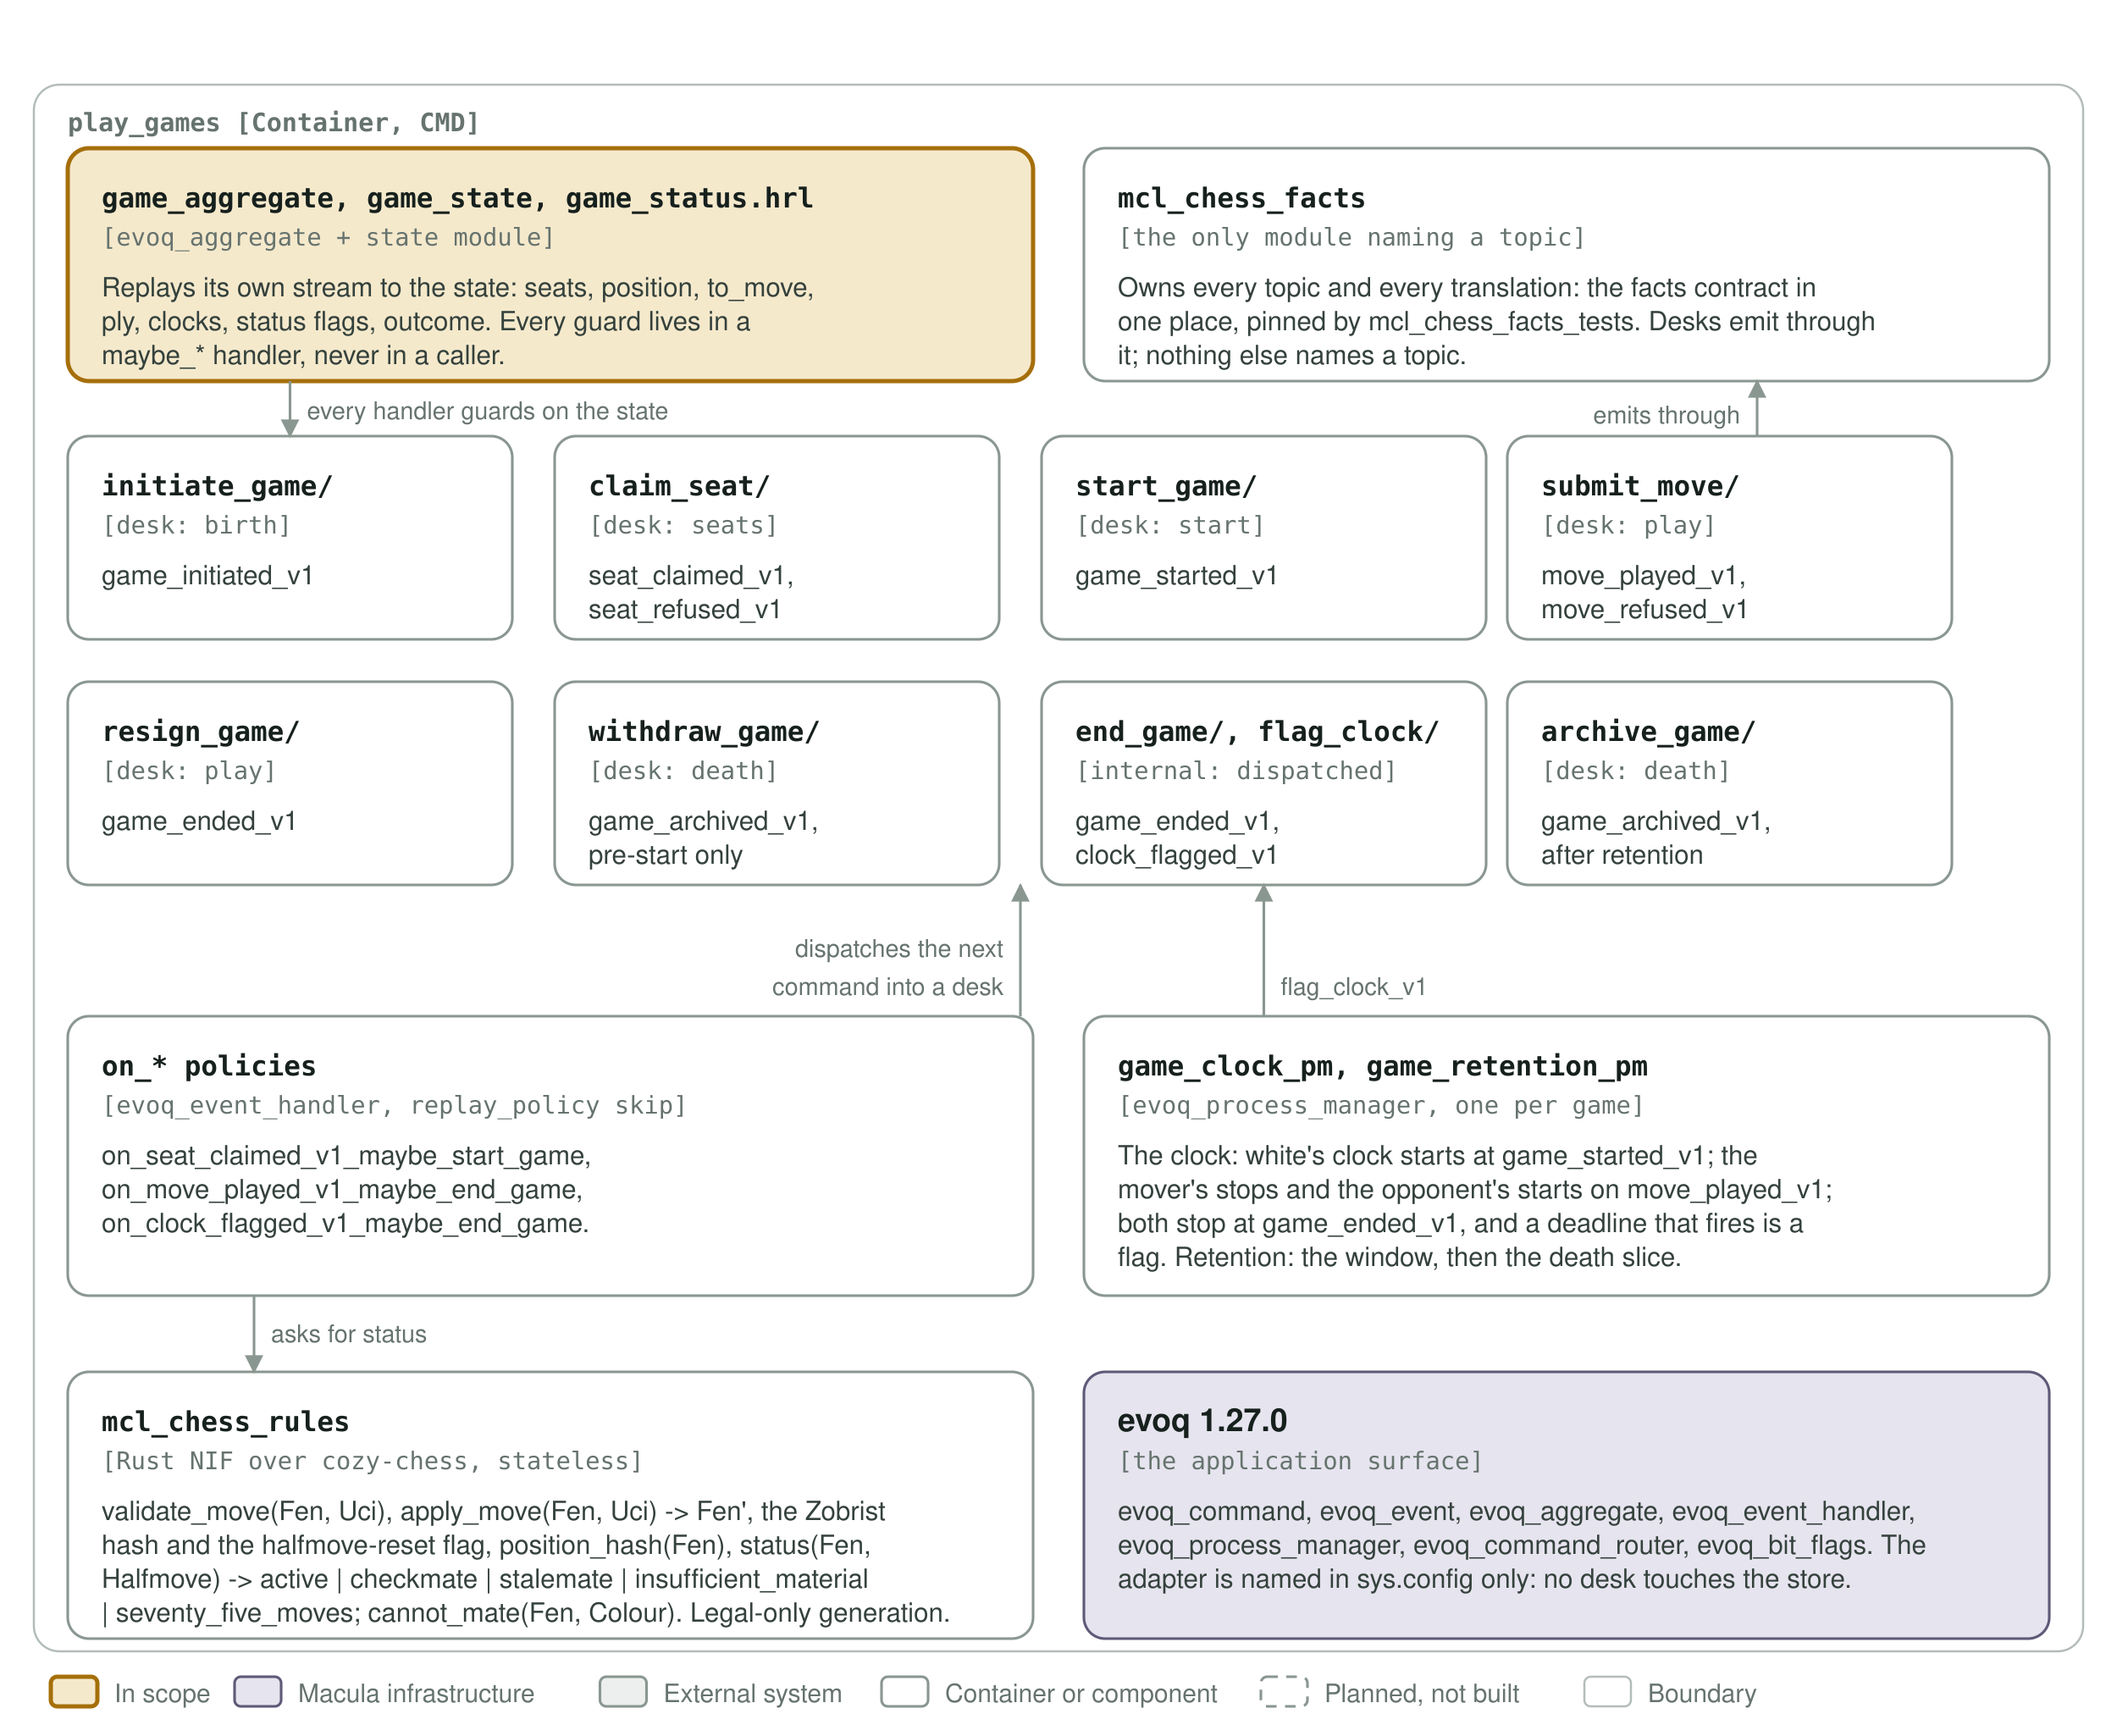
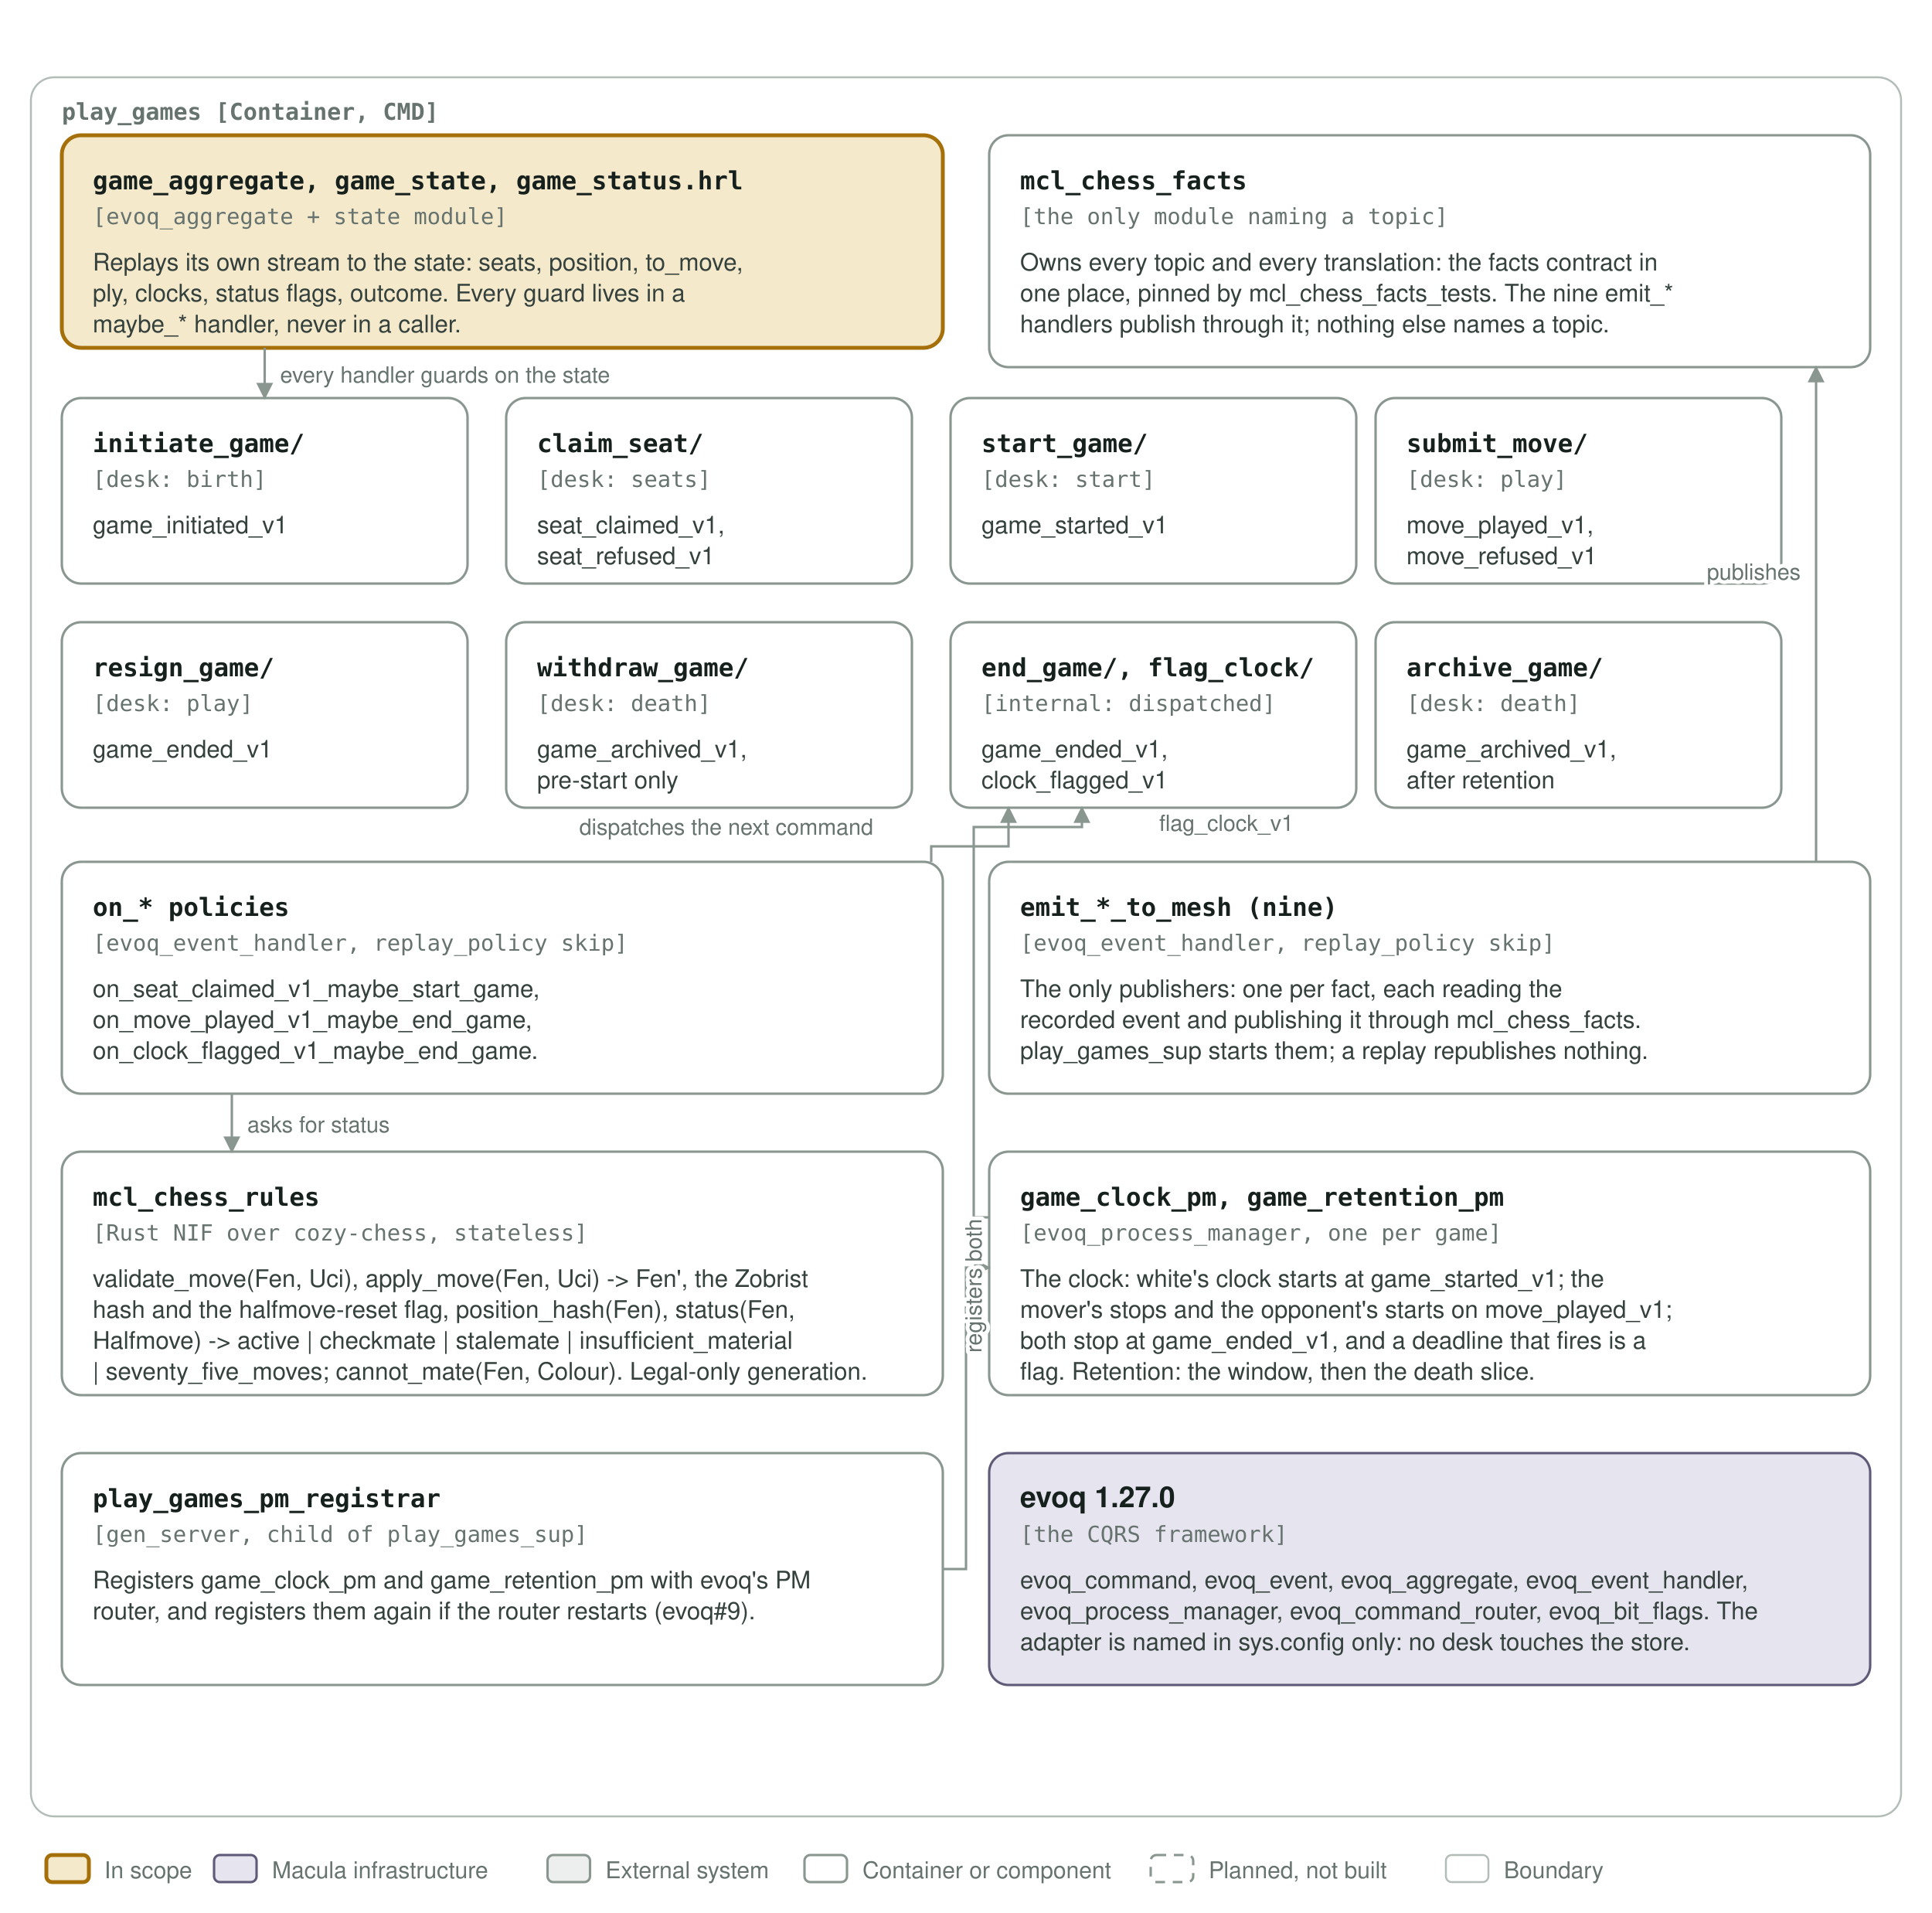
- <svg xmlns="http://www.w3.org/2000/svg" viewBox="0 0 1000 820" role="img" aria-label="mcl-chess components">
+ <svg xmlns="http://www.w3.org/2000/svg" viewBox="0 0 1000 990" role="img" aria-label="mcl-chess components">
  <style>
.t-name { font-family: "Atkinson Hyperlegible", "Segoe UI", system-ui, -apple-system, Helvetica, Arial, sans-serif; font-size: 15px; font-weight: 700; }
.t-desc { font-family: "Atkinson Hyperlegible", "Segoe UI", system-ui, -apple-system, Helvetica, Arial, sans-serif; font-size: 12.5px; }
.t-rel { font-family: "Atkinson Hyperlegible", "Segoe UI", system-ui, -apple-system, Helvetica, Arial, sans-serif; font-size: 11.5px; paint-order: stroke; stroke-width: 4px; stroke-linejoin: round; }
.t-code { font-family: "JetBrains Mono", ui-monospace, Menlo, Consolas, monospace; font-size: 13px; font-weight: 600; }
.t-type { font-family: "JetBrains Mono", ui-monospace, Menlo, Consolas, monospace; font-size: 11.5px; }
.t-bound { font-family: "JetBrains Mono", ui-monospace, Menlo, Consolas, monospace; font-size: 12px; font-weight: 600; }
.t-leg { font-family: "Atkinson Hyperlegible", "Segoe UI", system-ui, -apple-system, Helvetica, Arial, sans-serif; font-size: 12px; }
.edge { fill: none; stroke-width: 1.25; }
.edge-later { fill: none; stroke-width: 1.25; stroke-dasharray: 5 4; }
.bg { fill: #FFFFFF; }
.b-sys { fill: #F5E9CC; stroke: #A56F0A; stroke-width: 2; }
.b-per { fill: #E3EBF2; stroke: #3B5B7A; stroke-width: 1.25; }
.b-mac { fill: #E6E4EE; stroke: #5E5A78; stroke-width: 1.25; }
.b-ext { fill: #ECEFED; stroke: #8A9791; stroke-width: 1.25; }
.b-cmp { fill: #FFFFFF; stroke: #8A9791; stroke-width: 1.25; }
.b-later { fill: none; stroke: #8A9791; stroke-width: 1.25; stroke-dasharray: 5 4; }
.bound { fill: none; stroke: #B3BDB8; stroke-width: 1; }
.head { fill: #3B5B7A; }
.t-name, .t-code { fill: #16201D; }
.t-type, .t-bound, .t-leg { fill: #66736E; }
.t-desc { fill: #34413C; }
.t-rel { fill: #66736E; stroke: #FFFFFF; }
.edge, .edge-later { stroke: #8A9791; }
.arrowhead { fill: #8A9791; }
@media (prefers-color-scheme: dark) {
.bg { fill: #171F1C; }
.b-sys { fill: #3A2E13; stroke: #E3AA3C; }
.b-per { fill: #1D2A36; stroke: #8EB4D8; }
.b-mac { fill: #26243A; stroke: #A9A4C8; }
.b-ext { fill: #1C2421; stroke: #7D8B85; }
.b-cmp { fill: #171F1C; stroke: #7D8B85; }
.b-later { stroke: #7D8B85; }
.bound { stroke: #4A5752; }
.head { fill: #8EB4D8; }
.t-name, .t-code { fill: #E6ECE9; }
.t-type, .t-bound, .t-leg { fill: #93A09A; }
.t-desc { fill: #C3CDC8; }
.t-rel { fill: #93A09A; stroke: #171F1C; }
.edge, .edge-later { stroke: #7D8B85; }
.arrowhead { fill: #7D8B85; }
}
</style>
  <defs>
    <marker id="a" viewBox="0 0 10 10" refX="9" refY="5" markerWidth="7" markerHeight="7" orient="auto-start-reverse">
      <path class="arrowhead" d="M0 0L10 5L0 10z" />
    </marker>
  </defs>
-   <rect class="bg" x="0" y="0" width="1000" height="820" />
-   <rect class="bound" x="16" y="40" width="968" height="740" rx="12" />
+   <rect class="bg" x="0" y="0" width="1000" height="990" />
+   <rect class="bound" x="16" y="40" width="968" height="900" rx="12" />
  <text class="t-bound" x="32" y="62">play_games [Container, CMD]</text>
  <rect class="b-sys" x="32" y="70" width="456" height="110" rx="10" />
  <text class="t-code" x="48" y="98">game_aggregate, game_state, game_status.hrl</text>
  <text class="t-type" x="48" y="116">[evoq_aggregate + state module]</text>
  <text class="t-desc" x="48" y="140">Replays its own stream to the state: seats, position, to_move,</text>
  <text class="t-desc" x="48" y="156">ply, clocks, status flags, outcome. Every guard lives in a</text>
  <text class="t-desc" x="48" y="172">maybe_* handler, never in a caller.</text>
-   <rect class="b-cmp" x="512" y="70" width="456" height="110" rx="10" />
+   <rect class="b-cmp" x="512" y="70" width="456" height="120" rx="10" />
  <text class="t-code" x="528" y="98">mcl_chess_facts</text>
  <text class="t-type" x="528" y="116">[the only module naming a topic]</text>
  <text class="t-desc" x="528" y="140">Owns every topic and every translation: the facts contract in</text>
-   <text class="t-desc" x="528" y="156">one place, pinned by mcl_chess_facts_tests. Desks emit through</text>
-   <text class="t-desc" x="528" y="172">it; nothing else names a topic.</text>
+   <text class="t-desc" x="528" y="156">one place, pinned by mcl_chess_facts_tests. The nine emit_*</text>
+   <text class="t-desc" x="528" y="172">handlers publish through it; nothing else names a topic.</text>
  <rect class="b-cmp" x="32" y="206" width="210" height="96" rx="10" />
  <text class="t-code" x="48" y="234">initiate_game/</text>
  <text class="t-type" x="48" y="252">[desk: birth]</text>
  <text class="t-desc" x="48" y="276">game_initiated_v1</text>
  <rect class="b-cmp" x="262" y="206" width="210" height="96" rx="10" />
  <text class="t-code" x="278" y="234">claim_seat/</text>
  <text class="t-type" x="278" y="252">[desk: seats]</text>
  <text class="t-desc" x="278" y="276">seat_claimed_v1,</text>
  <text class="t-desc" x="278" y="292">seat_refused_v1</text>
  <rect class="b-cmp" x="492" y="206" width="210" height="96" rx="10" />
  <text class="t-code" x="508" y="234">start_game/</text>
  <text class="t-type" x="508" y="252">[desk: start]</text>
  <text class="t-desc" x="508" y="276">game_started_v1</text>
  <rect class="b-cmp" x="712" y="206" width="210" height="96" rx="10" />
  <text class="t-code" x="728" y="234">submit_move/</text>
  <text class="t-type" x="728" y="252">[desk: play]</text>
  <text class="t-desc" x="728" y="276">move_played_v1,</text>
  <text class="t-desc" x="728" y="292">move_refused_v1</text>
  <rect class="b-cmp" x="32" y="322" width="210" height="96" rx="10" />
  <text class="t-code" x="48" y="350">resign_game/</text>
  <text class="t-type" x="48" y="368">[desk: play]</text>
  <text class="t-desc" x="48" y="392">game_ended_v1</text>
  <rect class="b-cmp" x="262" y="322" width="210" height="96" rx="10" />
  <text class="t-code" x="278" y="350">withdraw_game/</text>
  <text class="t-type" x="278" y="368">[desk: death]</text>
  <text class="t-desc" x="278" y="392">game_archived_v1,</text>
  <text class="t-desc" x="278" y="408">pre-start only</text>
  <rect class="b-cmp" x="492" y="322" width="210" height="96" rx="10" />
  <text class="t-code" x="508" y="350">end_game/, flag_clock/</text>
  <text class="t-type" x="508" y="368">[internal: dispatched]</text>
  <text class="t-desc" x="508" y="392">game_ended_v1,</text>
  <text class="t-desc" x="508" y="408">clock_flagged_v1</text>
  <rect class="b-cmp" x="712" y="322" width="210" height="96" rx="10" />
  <text class="t-code" x="728" y="350">archive_game/</text>
  <text class="t-type" x="728" y="368">[desk: death]</text>
  <text class="t-desc" x="728" y="392">game_archived_v1,</text>
  <text class="t-desc" x="728" y="408">after retention</text>
-   <rect class="b-cmp" x="32" y="480" width="456" height="132" rx="10" />
-   <text class="t-code" x="48" y="508">on_* policies</text>
-   <text class="t-type" x="48" y="526">[evoq_event_handler, replay_policy skip]</text>
-   <text class="t-desc" x="48" y="550">on_seat_claimed_v1_maybe_start_game,</text>
-   <text class="t-desc" x="48" y="566">on_move_played_v1_maybe_end_game,</text>
-   <text class="t-desc" x="48" y="582">on_clock_flagged_v1_maybe_end_game.</text>
-   <rect class="b-cmp" x="512" y="480" width="456" height="132" rx="10" />
-   <text class="t-code" x="528" y="508">game_clock_pm, game_retention_pm</text>
-   <text class="t-type" x="528" y="526">[evoq_process_manager, one per game]</text>
-   <text class="t-desc" x="528" y="550">The clock: white's clock starts at game_started_v1; the</text>
-   <text class="t-desc" x="528" y="566">mover's stops and the opponent's starts on move_played_v1;</text>
-   <text class="t-desc" x="528" y="582">both stop at game_ended_v1, and a deadline that fires is a</text>
-   <text class="t-desc" x="528" y="598">flag. Retention: the window, then the death slice.</text>
-   <rect class="b-cmp" x="32" y="648" width="456" height="126" rx="10" />
-   <text class="t-code" x="48" y="676">mcl_chess_rules</text>
-   <text class="t-type" x="48" y="694">[Rust NIF over cozy-chess, stateless]</text>
-   <text class="t-desc" x="48" y="718">validate_move(Fen, Uci), apply_move(Fen, Uci) -&gt; Fen', the Zobrist</text>
-   <text class="t-desc" x="48" y="734">hash and the halfmove-reset flag, position_hash(Fen), status(Fen,</text>
-   <text class="t-desc" x="48" y="750">Halfmove) -&gt; active | checkmate | stalemate | insufficient_material</text>
-   <text class="t-desc" x="48" y="766">| seventy_five_moves; cannot_mate(Fen, Colour). Legal-only generation.</text>
-   <rect class="b-mac" x="512" y="648" width="456" height="126" rx="10" />
-   <text class="t-name" x="528" y="676">evoq 1.27.0</text>
-   <text class="t-type" x="528" y="694">[the application surface]</text>
-   <text class="t-desc" x="528" y="718">evoq_command, evoq_event, evoq_aggregate, evoq_event_handler,</text>
-   <text class="t-desc" x="528" y="734">evoq_process_manager, evoq_command_router, evoq_bit_flags. The</text>
-   <text class="t-desc" x="528" y="750">adapter is named in sys.config only: no desk touches the store.</text>
+   <rect class="b-cmp" x="32" y="446" width="456" height="120" rx="10" />
+   <text class="t-code" x="48" y="474">on_* policies</text>
+   <text class="t-type" x="48" y="492">[evoq_event_handler, replay_policy skip]</text>
+   <text class="t-desc" x="48" y="516">on_seat_claimed_v1_maybe_start_game,</text>
+   <text class="t-desc" x="48" y="532">on_move_played_v1_maybe_end_game,</text>
+   <text class="t-desc" x="48" y="548">on_clock_flagged_v1_maybe_end_game.</text>
+   <rect class="b-cmp" x="512" y="446" width="456" height="120" rx="10" />
+   <text class="t-code" x="528" y="474">emit_*_to_mesh (nine)</text>
+   <text class="t-type" x="528" y="492">[evoq_event_handler, replay_policy skip]</text>
+   <text class="t-desc" x="528" y="516">The only publishers: one per fact, each reading the</text>
+   <text class="t-desc" x="528" y="532">recorded event and publishing it through mcl_chess_facts.</text>
+   <text class="t-desc" x="528" y="548">play_games_sup starts them; a replay republishes nothing.</text>
+   <rect class="b-cmp" x="32" y="596" width="456" height="126" rx="10" />
+   <text class="t-code" x="48" y="624">mcl_chess_rules</text>
+   <text class="t-type" x="48" y="642">[Rust NIF over cozy-chess, stateless]</text>
+   <text class="t-desc" x="48" y="666">validate_move(Fen, Uci), apply_move(Fen, Uci) -&gt; Fen', the Zobrist</text>
+   <text class="t-desc" x="48" y="682">hash and the halfmove-reset flag, position_hash(Fen), status(Fen,</text>
+   <text class="t-desc" x="48" y="698">Halfmove) -&gt; active | checkmate | stalemate | insufficient_material</text>
+   <text class="t-desc" x="48" y="714">| seventy_five_moves; cannot_mate(Fen, Colour). Legal-only generation.</text>
+   <rect class="b-cmp" x="512" y="596" width="456" height="126" rx="10" />
+   <text class="t-code" x="528" y="624">game_clock_pm, game_retention_pm</text>
+   <text class="t-type" x="528" y="642">[evoq_process_manager, one per game]</text>
+   <text class="t-desc" x="528" y="666">The clock: white's clock starts at game_started_v1; the</text>
+   <text class="t-desc" x="528" y="682">mover's stops and the opponent's starts on move_played_v1;</text>
+   <text class="t-desc" x="528" y="698">both stop at game_ended_v1, and a deadline that fires is a</text>
+   <text class="t-desc" x="528" y="714">flag. Retention: the window, then the death slice.</text>
+   <rect class="b-cmp" x="32" y="752" width="456" height="120" rx="10" />
+   <text class="t-code" x="48" y="780">play_games_pm_registrar</text>
+   <text class="t-type" x="48" y="798">[gen_server, child of play_games_sup]</text>
+   <text class="t-desc" x="48" y="822">Registers game_clock_pm and game_retention_pm with evoq's PM</text>
+   <text class="t-desc" x="48" y="838">router, and registers them again if the router restarts (evoq#9).</text>
+   <rect class="b-mac" x="512" y="752" width="456" height="120" rx="10" />
+   <text class="t-name" x="528" y="780">evoq 1.27.0</text>
+   <text class="t-type" x="528" y="798">[the CQRS framework]</text>
+   <text class="t-desc" x="528" y="822">evoq_command, evoq_event, evoq_aggregate, evoq_event_handler,</text>
+   <text class="t-desc" x="528" y="838">evoq_process_manager, evoq_command_router, evoq_bit_flags. The</text>
+   <text class="t-desc" x="528" y="854">adapter is named in sys.config only: no desk touches the store.</text>
  <path class="edge" d="M137 180V206" marker-end="url(#a)" />
  <text class="t-rel" x="145" y="198">every handler guards on the state</text>
-   <path class="edge" d="M830 206V180" marker-end="url(#a)" />
-   <text class="t-rel" x="822" y="200" text-anchor="end">emits through</text>
-   <path class="edge" d="M482 480V418" marker-end="url(#a)" />
-   <text class="t-rel" x="474" y="452" text-anchor="end">dispatches the next</text>
-   <text class="t-rel" x="474" y="470" text-anchor="end">command into a desk</text>
-   <path class="edge" d="M597 480V418" marker-end="url(#a)" />
-   <text class="t-rel" x="605" y="470">flag_clock_v1</text>
-   <path class="edge" d="M120 612V648" marker-end="url(#a)" />
-   <text class="t-rel" x="128" y="634">asks for status</text>
-   <rect class="b-sys" x="24" y="792" width="22" height="14" rx="3" />
-   <text class="t-leg" x="54" y="804">In scope</text>
-   <rect class="b-mac" x="110.8" y="792" width="22" height="14" rx="3" />
-   <text class="t-leg" x="140.8" y="804">Macula infrastructure</text>
-   <rect class="b-ext" x="283.4" y="792" width="22" height="14" rx="3" />
-   <text class="t-leg" x="313.4" y="804">External system</text>
-   <rect class="b-cmp" x="416.4" y="792" width="22" height="14" rx="3" />
-   <text class="t-leg" x="446.4" y="804">Container or component</text>
-   <rect class="b-later" x="595.6" y="792" width="22" height="14" rx="3" />
-   <text class="t-leg" x="625.6" y="804">Planned, not built</text>
-   <rect class="bound" x="748.4" y="792" width="22" height="14" rx="3" />
-   <text class="t-leg" x="778.4" y="804">Boundary</text>
+   <path class="edge" d="M482 446V438H522V418" marker-end="url(#a)" />
+   <text class="t-rel" x="452" y="432" text-anchor="end">dispatches the next command</text>
+   <path class="edge" d="M512 630H504V428H560V418" marker-end="url(#a)" />
+   <text class="t-rel" x="600" y="430">flag_clock_v1</text>
+   <path class="edge" d="M940 446V190" marker-end="url(#a)" />
+   <text class="t-rel" x="932" y="300" text-anchor="end">publishes</text>
+   <path class="edge" d="M488 812H500V656H512" marker-end="url(#a)" />
+   <text class="t-rel" x="508" y="700" transform="rotate(-90 508 700)">registers both</text>
+   <path class="edge" d="M120 566V596" marker-end="url(#a)" />
+   <text class="t-rel" x="128" y="586">asks for status</text>
+   <rect class="b-sys" x="24" y="960" width="22" height="14" rx="3" />
+   <text class="t-leg" x="54" y="972">In scope</text>
+   <rect class="b-mac" x="110.8" y="960" width="22" height="14" rx="3" />
+   <text class="t-leg" x="140.8" y="972">Macula infrastructure</text>
+   <rect class="b-ext" x="283.4" y="960" width="22" height="14" rx="3" />
+   <text class="t-leg" x="313.4" y="972">External system</text>
+   <rect class="b-cmp" x="416.4" y="960" width="22" height="14" rx="3" />
+   <text class="t-leg" x="446.4" y="972">Container or component</text>
+   <rect class="b-later" x="595.6" y="960" width="22" height="14" rx="3" />
+   <text class="t-leg" x="625.6" y="972">Planned, not built</text>
+   <rect class="bound" x="748.4" y="960" width="22" height="14" rx="3" />
+   <text class="t-leg" x="778.4" y="972">Boundary</text>
</svg>
